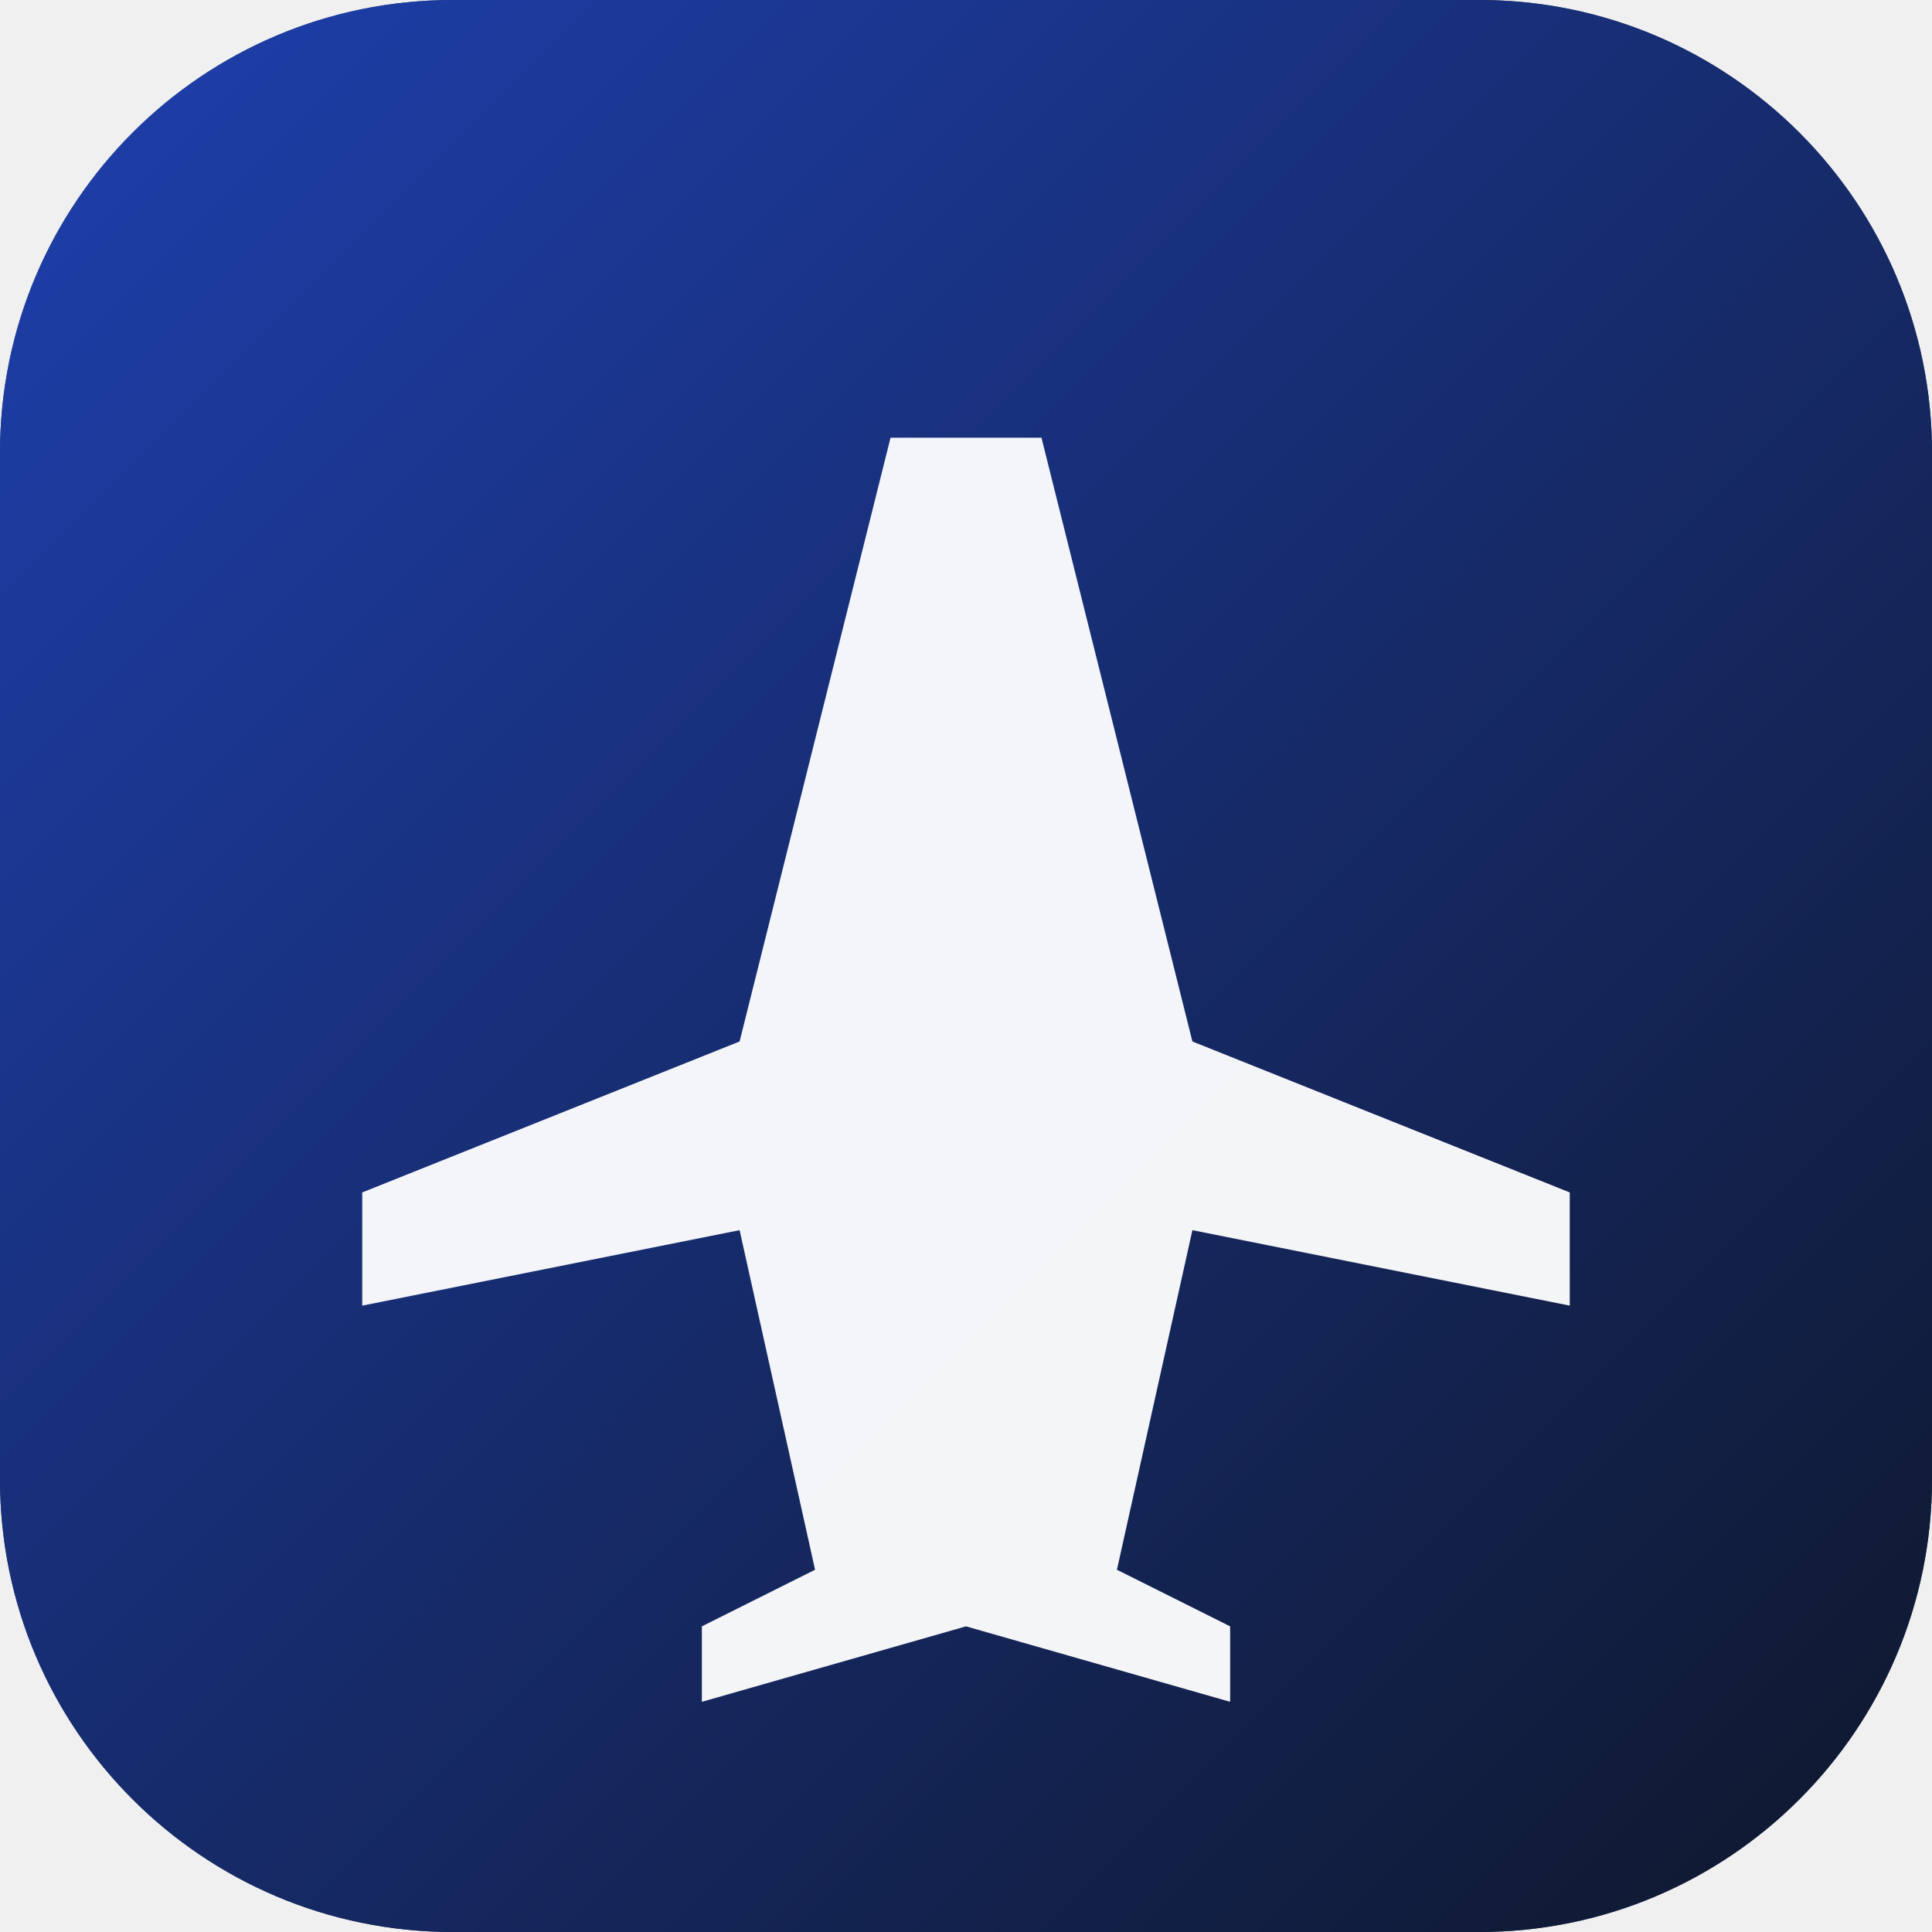
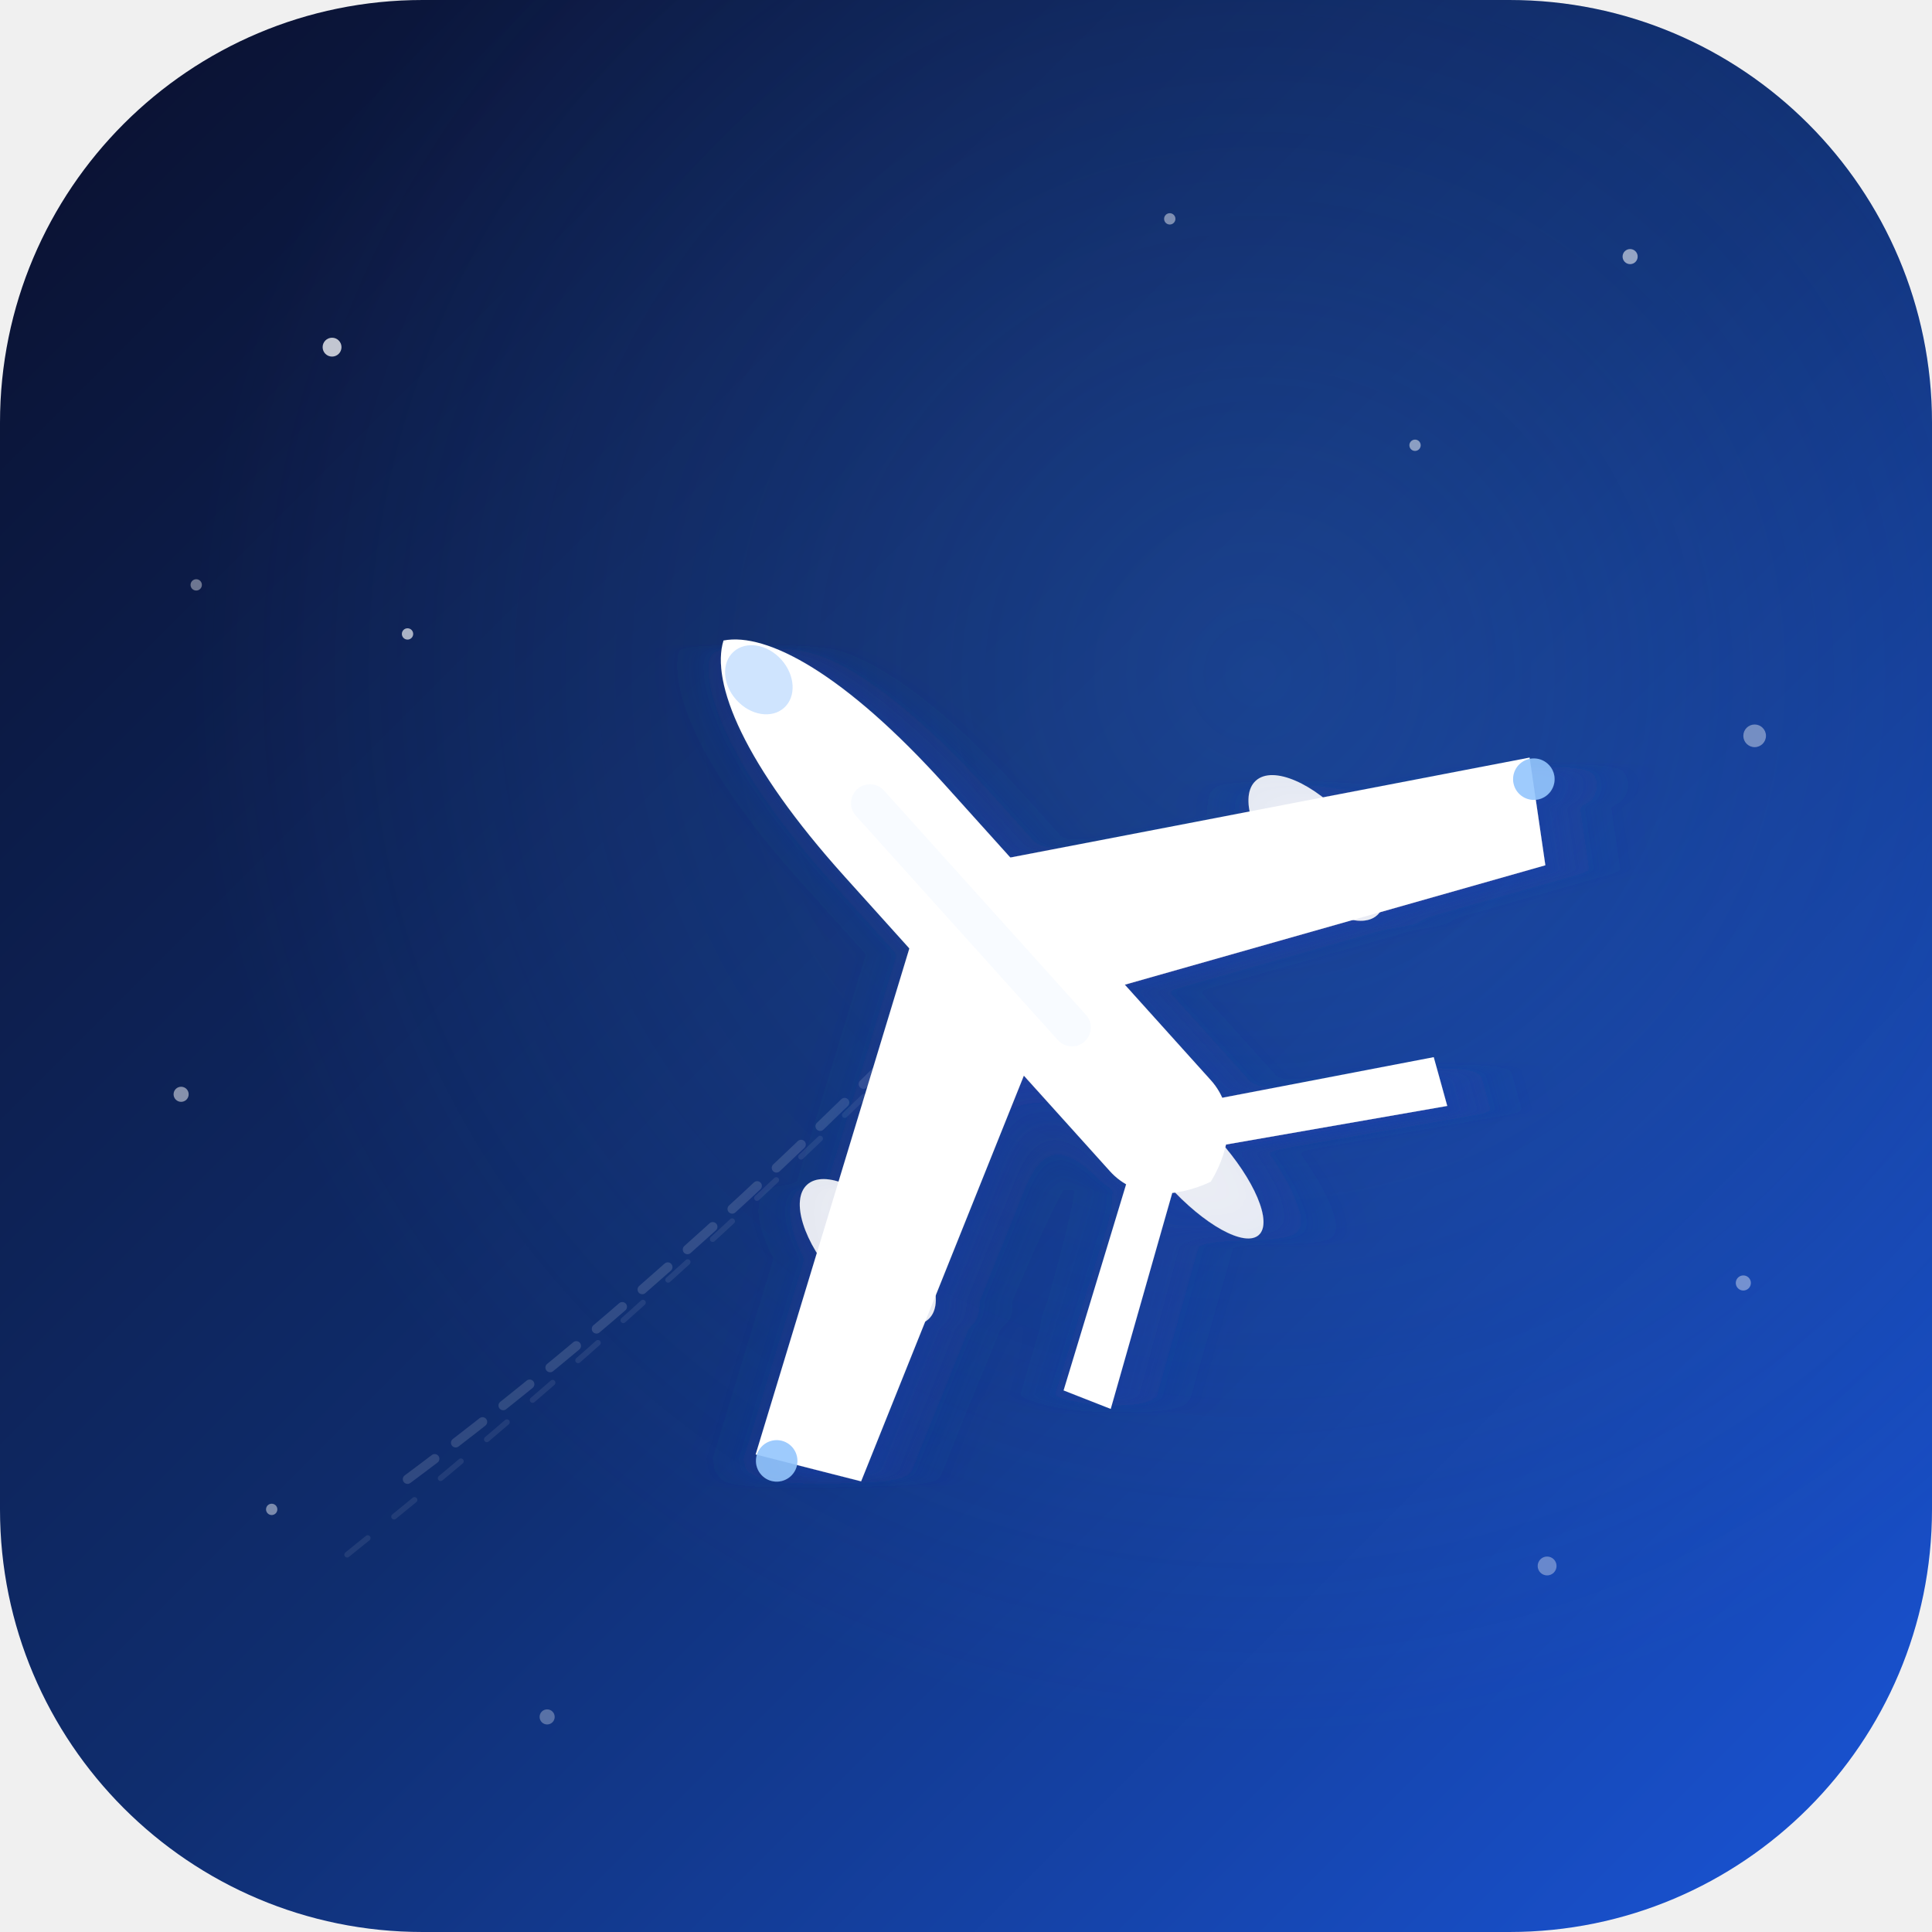
<svg xmlns="http://www.w3.org/2000/svg" viewBox="0 0 512 512">
-   <rect width="512" height="512" rx="120" fill="#1e3a5f" />
-   <rect width="512" height="512" rx="120" fill="url(#grad)" />
  <defs>
-     <linearGradient id="grad" x1="0" y1="0" x2="1" y2="1">
-       <stop offset="0%" stop-color="#1e40af" />
-       <stop offset="100%" stop-color="#0f172a" />
+     <linearGradient id="bg" x1="0%" y1="0%" x2="100%" y2="100%">
+       <stop offset="0%" stop-color="#0a0f2c" />
+       <stop offset="50%" stop-color="#0f2d6e" />
+       <stop offset="100%" stop-color="#1a56db" />
    </linearGradient>
+     <radialGradient id="glow" cx="65%" cy="35%" r="55%">
+       <stop offset="0%" stop-color="#3b82f6" stop-opacity="0.25" />
+       <stop offset="100%" stop-color="#3b82f6" stop-opacity="0" />
+     </radialGradient>
+     <filter id="ps" x="-30%" y="-30%" width="160%" height="160%">
+       <feDropShadow dx="2" dy="4" stdDeviation="8" flood-color="#1e40af" flood-opacity="0.55" />
+     </filter>
+     <filter id="gs">
+       <feGaussianBlur stdDeviation="1.5" />
+     </filter>
  </defs>
-   <g transform="translate(256,256)" fill="white">
-     <path d="M-20,-140 L20,-140 L60,20 L160,60 L160,90 L60,70 L40,160 L70,175 L70,195 L0,175 L-70,195 L-70,175 L-40,160 L-60,70 L-160,90 L-160,60 L-60,20 Z" opacity="0.95" />
+   <rect width="512" height="512" rx="112" fill="url(#bg)" />
+   <rect width="512" height="512" rx="112" fill="url(#glow)" />
+   <circle cx="88" cy="92" r="2.5" fill="white" opacity="0.75" />
+   <circle cx="432" cy="68" r="2" fill="white" opacity="0.55" />
+   <circle cx="465" cy="195" r="3" fill="white" opacity="0.4" />
+   <circle cx="48" cy="290" r="2" fill="white" opacity="0.5" />
+   <circle cx="410" cy="415" r="2.5" fill="white" opacity="0.35" />
+   <circle cx="145" cy="455" r="2" fill="white" opacity="0.3" />
+   <circle cx="108" cy="168" r="1.5" fill="white" opacity="0.65" />
+   <circle cx="462" cy="340" r="2" fill="white" opacity="0.4" />
+   <circle cx="72" cy="400" r="1.5" fill="white" opacity="0.45" />
+   <circle cx="375" cy="118" r="1.5" fill="white" opacity="0.5" />
+   <circle cx="310" cy="58" r="1.5" fill="white" opacity="0.45" />
+   <circle cx="52" cy="155" r="1.5" fill="white" opacity="0.4" />
+   <path d="M108,392 Q178,340 252,264" stroke="white" stroke-width="2.5" fill="none" opacity="0.14" stroke-linecap="round" stroke-dasharray="9,7" />
+   <path d="M92,412 Q162,356 242,278" stroke="white" stroke-width="1.5" fill="none" opacity="0.08" stroke-linecap="round" stroke-dasharray="7,9" />
+   <g transform="translate(264,250) rotate(-42)" filter="url(#ps)">
+     <path d="M0,-108 C10,-102 18,-80 18,-40 L18,65 C18,75 10,82 0,85 C-10,82 -18,75 -18,65 L-18,-40 C-18,-80 -10,-102 0,-108 Z" fill="white" />
+     <path d="M-17,-15 L-138,58 L-122,82 L-12,28 Z" fill="white" />
+     <path d="M17,-15 L138,58 L122,82 L12,28 Z" fill="white" />
+     <circle cx="-135" cy="63" r="5.5" fill="#93c5fd" opacity="0.9" />
+     <circle cx="135" cy="63" r="5.5" fill="#93c5fd" opacity="0.9" />
+     <ellipse cx="-80" cy="38" rx="11" ry="24" fill="white" opacity="0.88" />
+     <ellipse cx="80" cy="38" rx="11" ry="24" fill="white" opacity="0.88" />
+     <path d="M-13,68 L-66,100 L-60,112 L-9,80 Z" fill="white" />
+     <path d="M13,68 L66,100 L60,112 L9,80 Z" fill="white" />
+     <ellipse cx="0" cy="78" rx="9" ry="26" fill="white" opacity="0.88" />
+     <ellipse cx="0" cy="-94" rx="8" ry="10" fill="#bfdbfe" opacity="0.75" />
+     <rect x="-5" y="-55" width="10" height="90" rx="5" fill="#dbeafe" opacity="0.2" />
  </g>
</svg>
